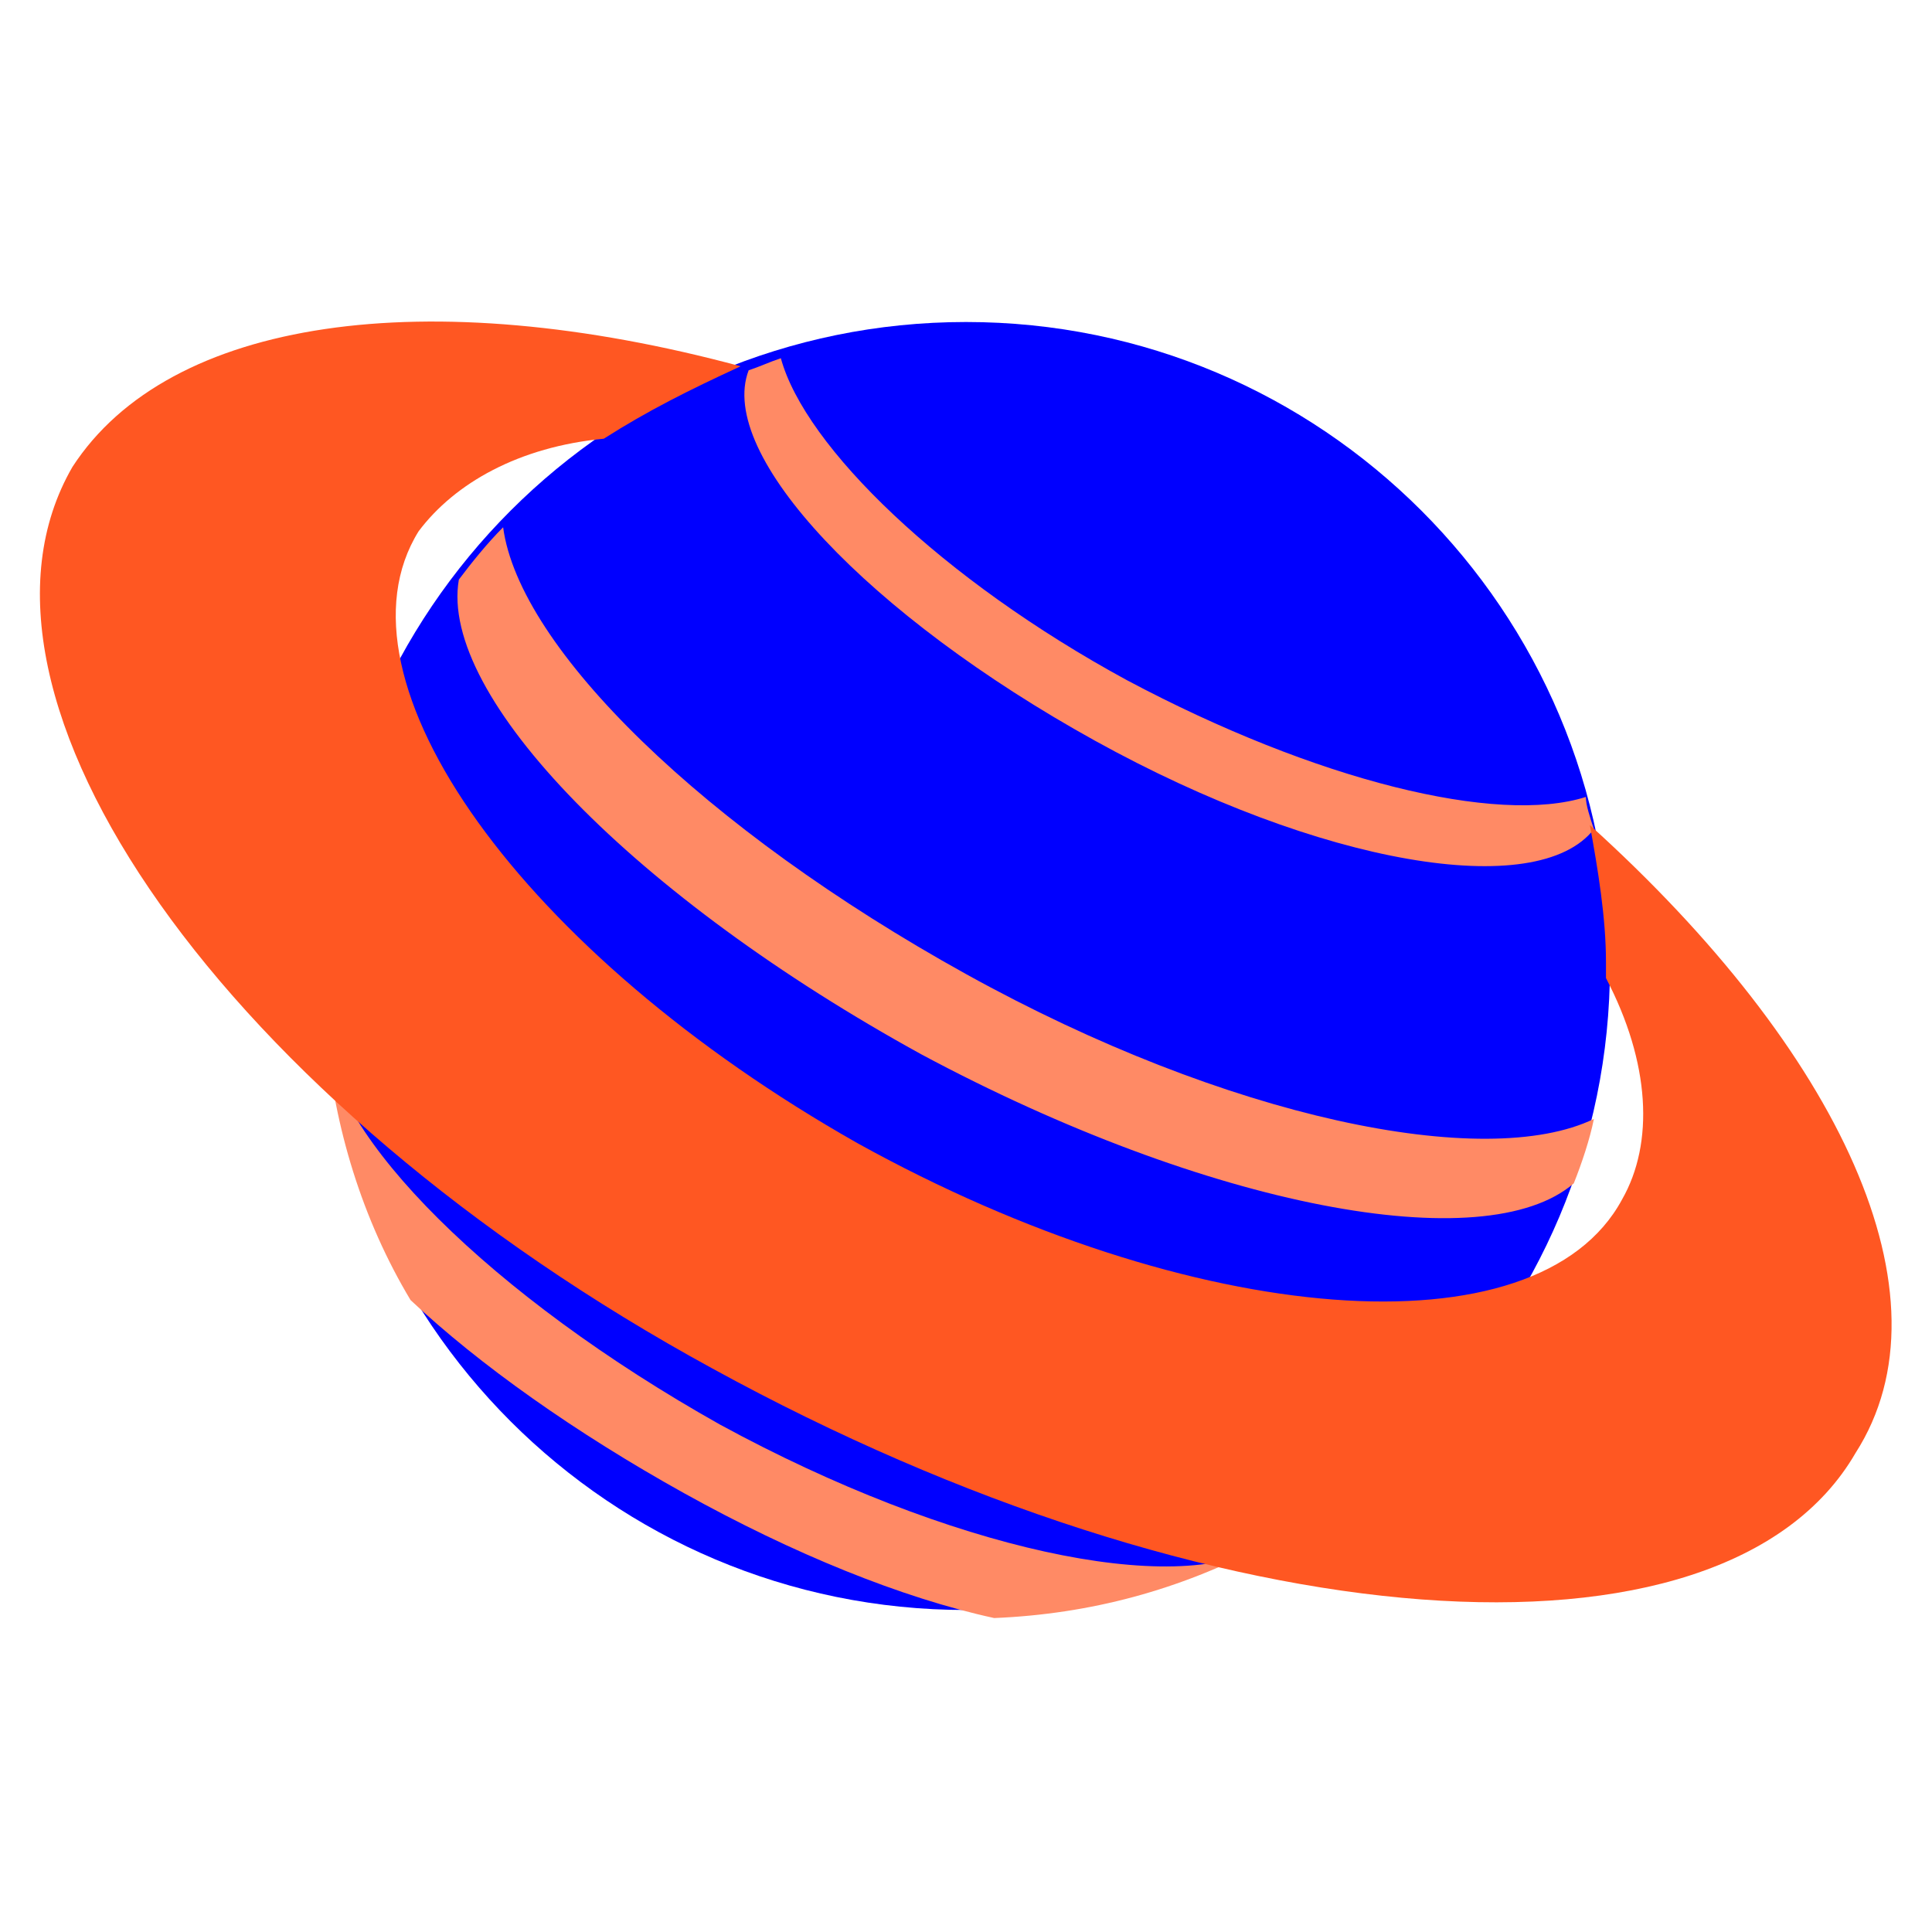
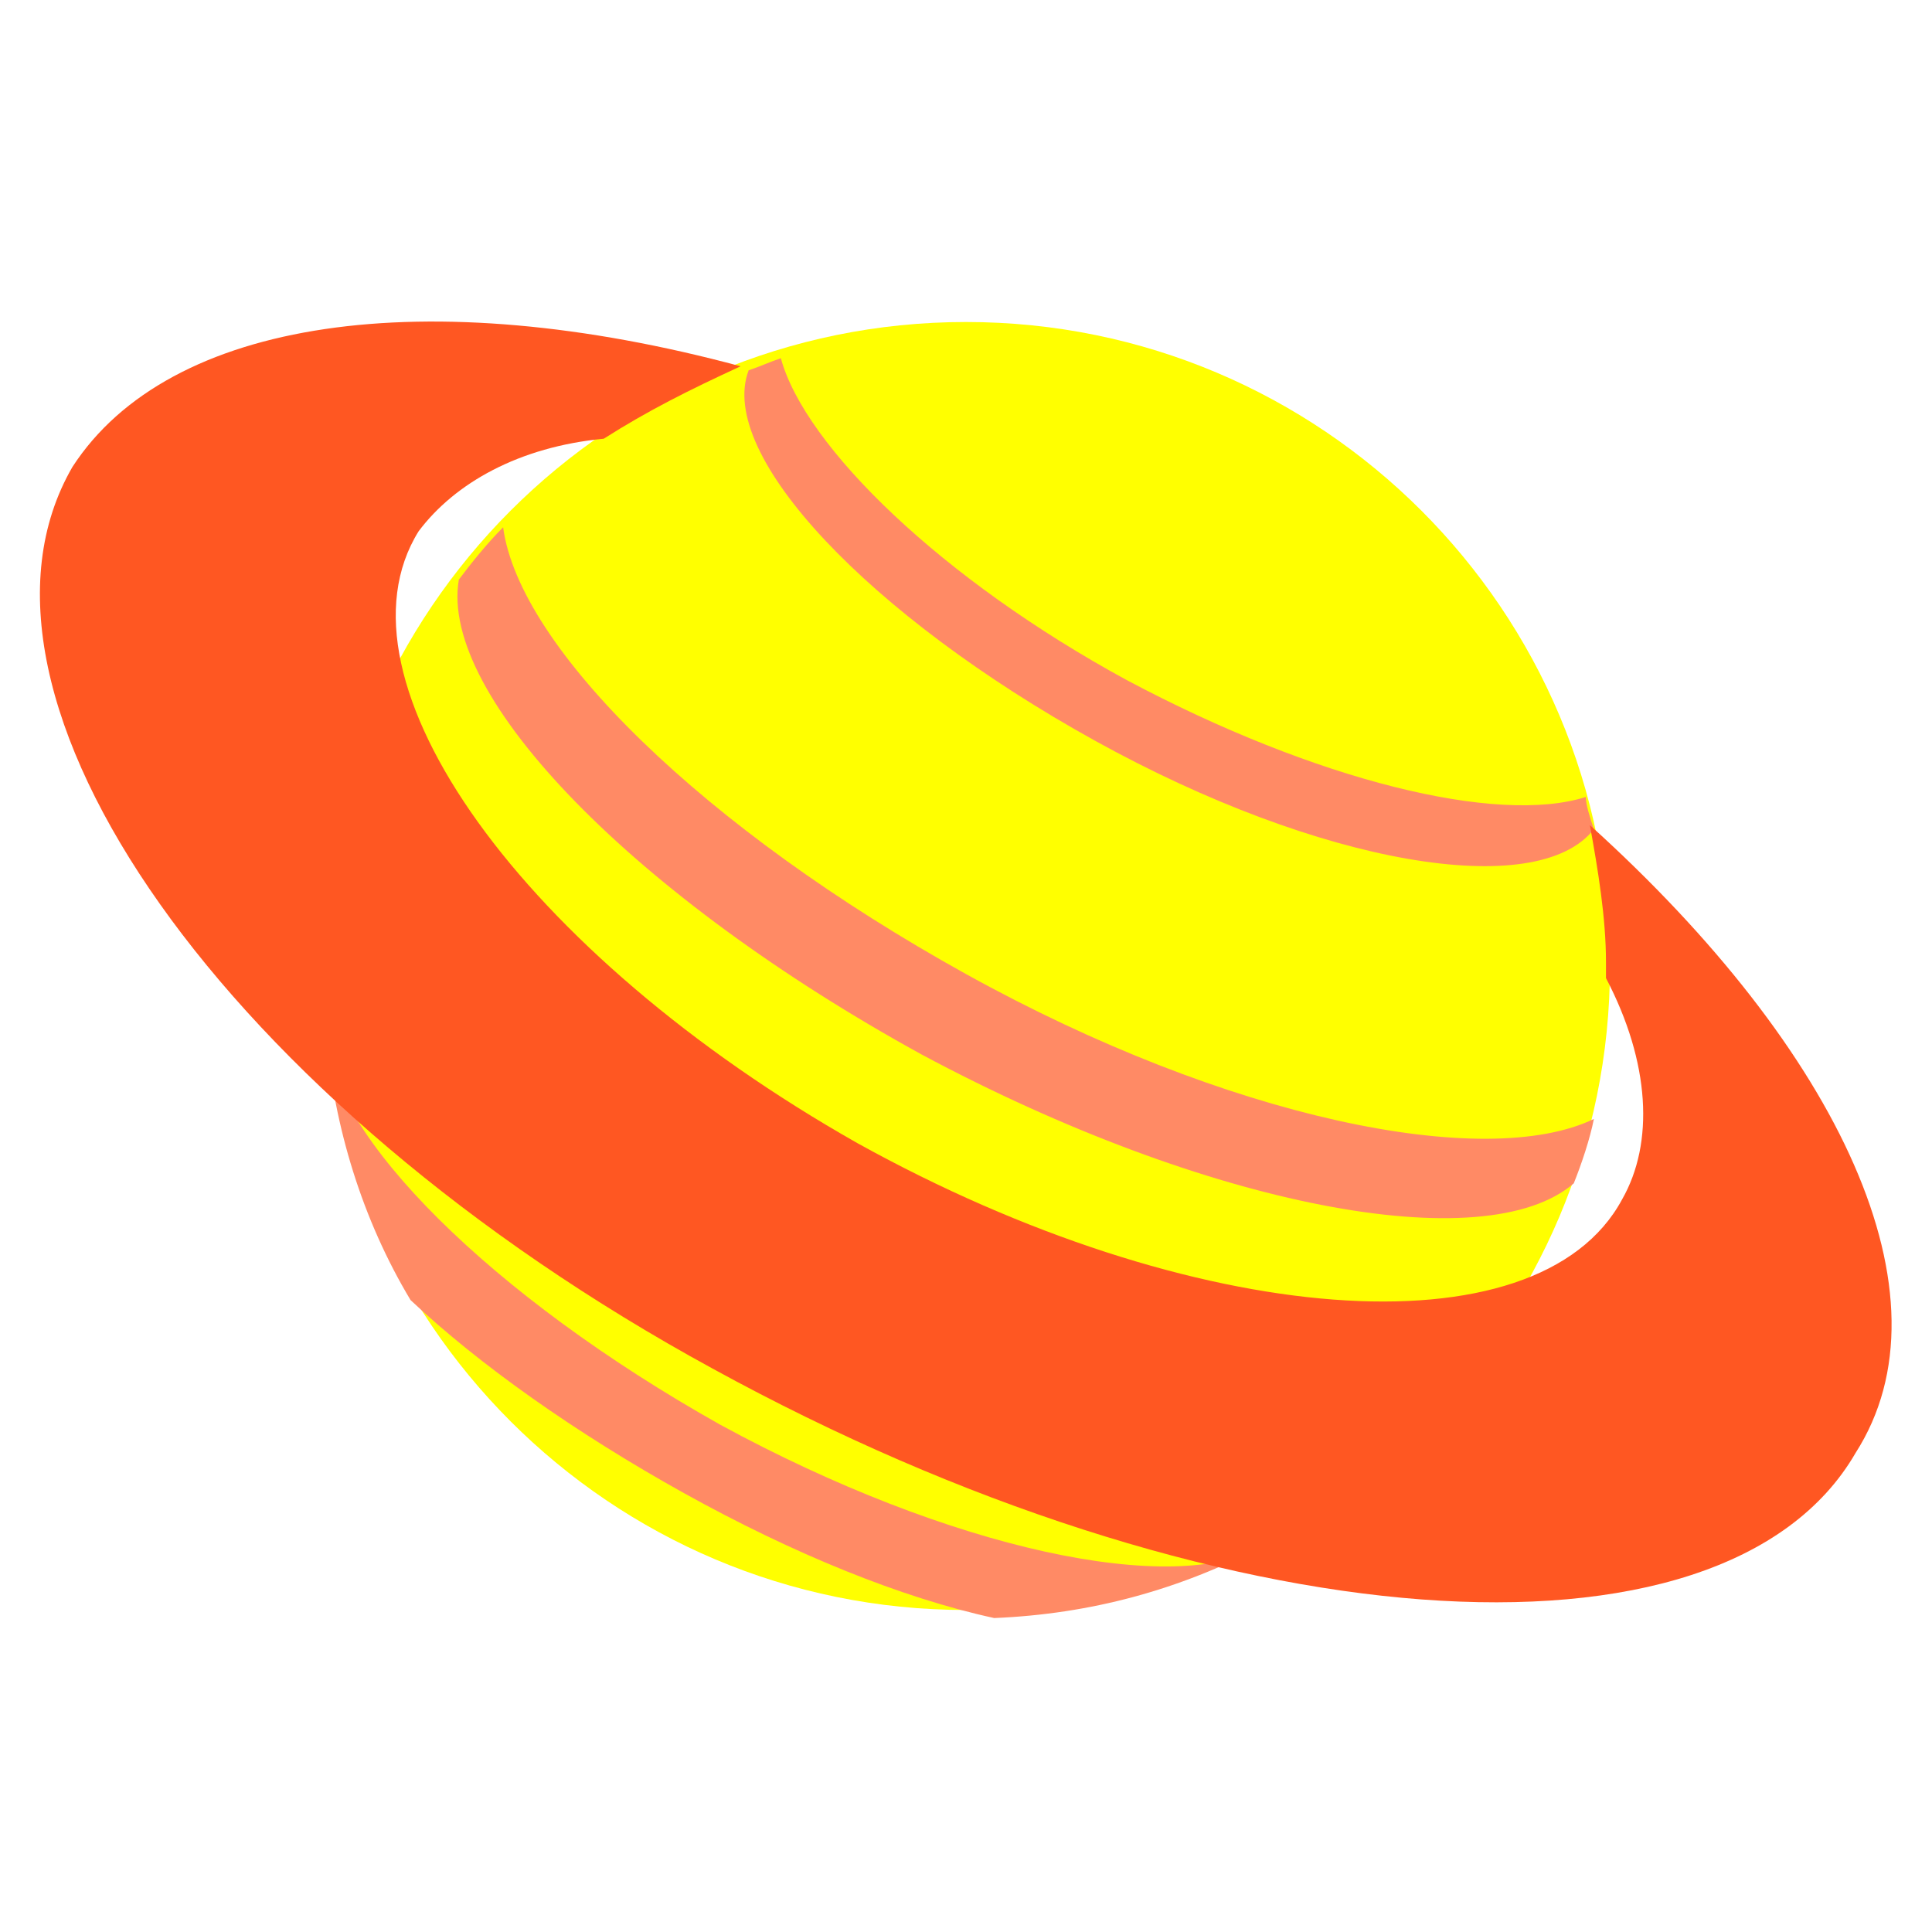
<svg xmlns="http://www.w3.org/2000/svg" viewBox="0 0 48 48">
-   <path fill="blue" d="M24 8A16 16 0 1 0 24 40A16 16 0 1 0 24 8Z" />
+   <path fill="yellow" d="M24 8A16 16 0 1 0 24 40A16 16 0 1 0 24 8Z" />
  <path fill="#FF8A65" d="M8.1 25.7c.1 2.5 4.1 6.5 9.8 9.7 5.7 3.1 11.3 4.3 13.5 3 0 0 0 0 0 0-2.1 1.1-4.3 1.7-6.7 1.8-2.3-.5-5-1.6-7.7-3.1s-5.1-3.2-6.8-4.8C9 30.3 8.3 28 8.1 25.7 8.1 25.7 8.1 25.7 8.1 25.7zM22.9 26.2c-7.1-3.9-12-8.9-11.5-11.8.3-.4.7-.9 1.1-1.3.4 3 5 7.5 11.5 11.1s12.9 4.9 15.6 3.6c-.1.5-.3 1.1-.5 1.6C36.9 31.3 30 30 22.9 26.2zM39.6 20.6c-1.4 1.8-6.8.9-12.4-2.2s-9.4-7.1-8.6-9.2c.3-.1.5-.2.8-.3.6 2.2 4 5.5 8.6 8 4.7 2.5 9.2 3.6 11.4 2.9C39.4 20 39.5 20.3 39.6 20.6z" />
  <path fill="#FF5722" d="M17.7,34c12.4,6.8,25.1,7.8,28.4,2.1c2.5-3.9-0.4-10-6.6-15.6c0.2,1.1,0.4,2.3,0.4,3.4c0,0,0,0.2,0,0.4c1.1,2.1,1.2,4.1,0.4,5.5c-2.1,3.9-10.7,3.2-19-1.4C13,23.7,8.1,16.9,10.4,13.2c0.9-1.2,2.5-2.1,4.6-2.3c1.1-0.7,2.1-1.2,3.4-1.8C10.6,7,4.2,7.9,1.8,11.6C-1.5,17.3,5.6,27.4,17.7,34z" />
</svg>
